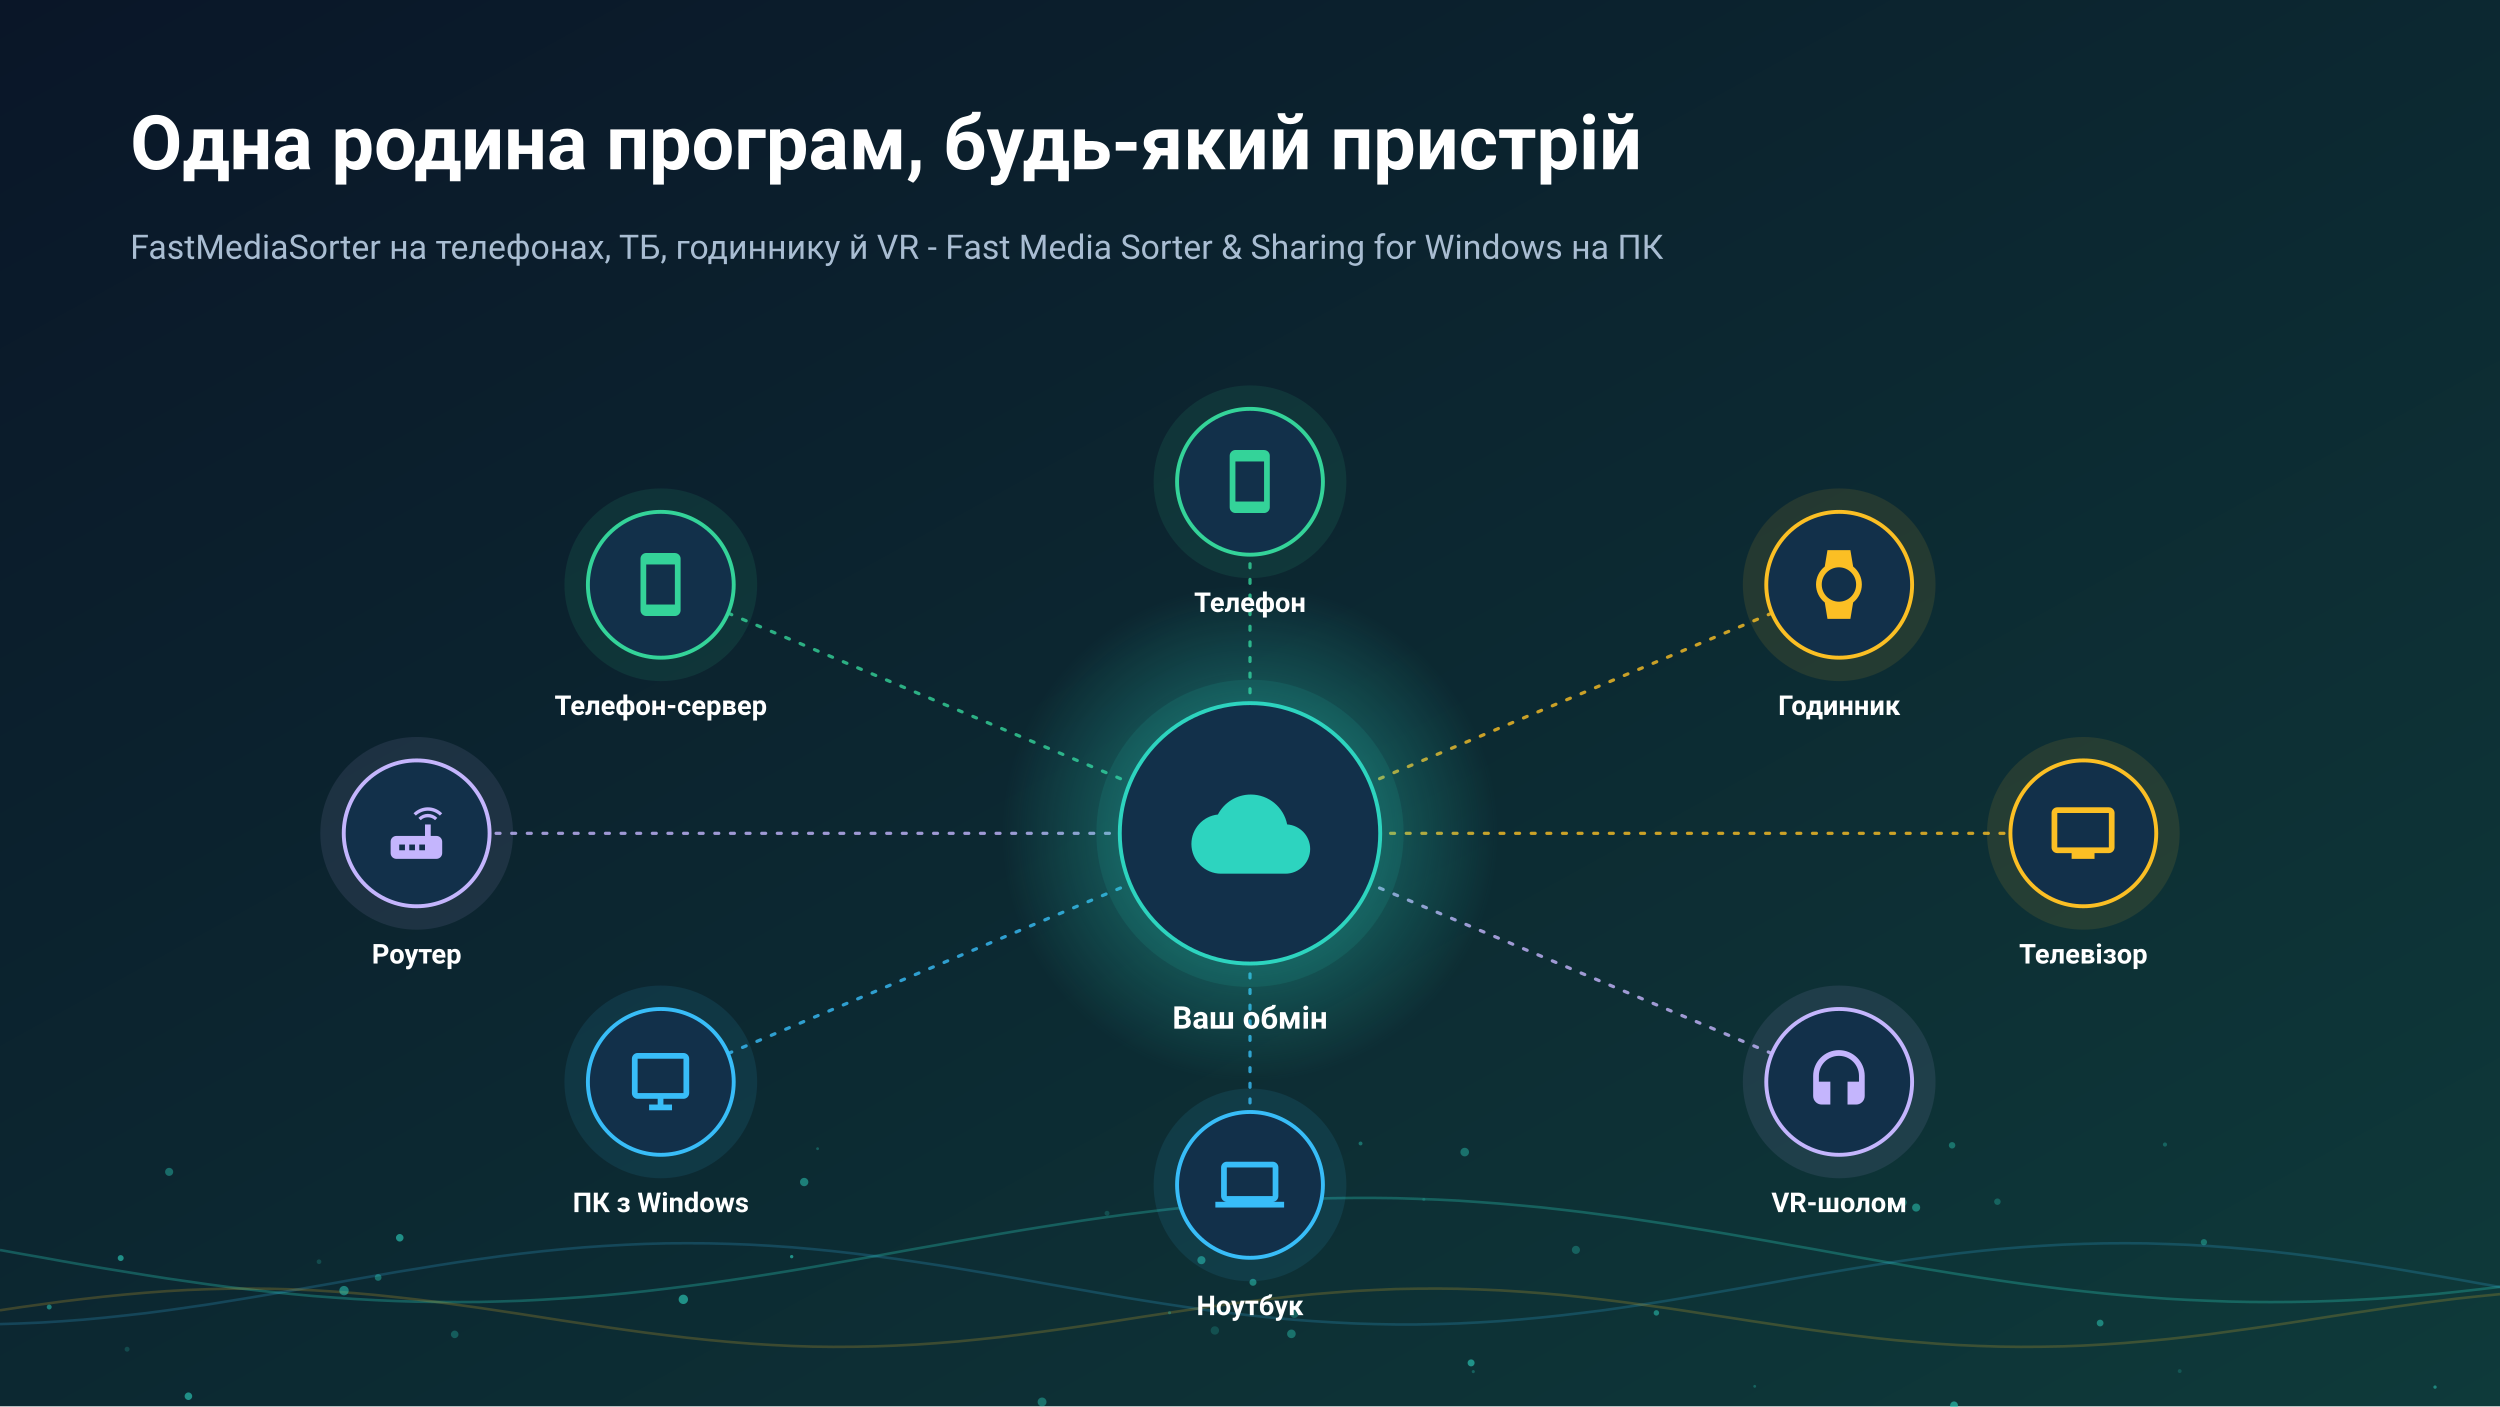
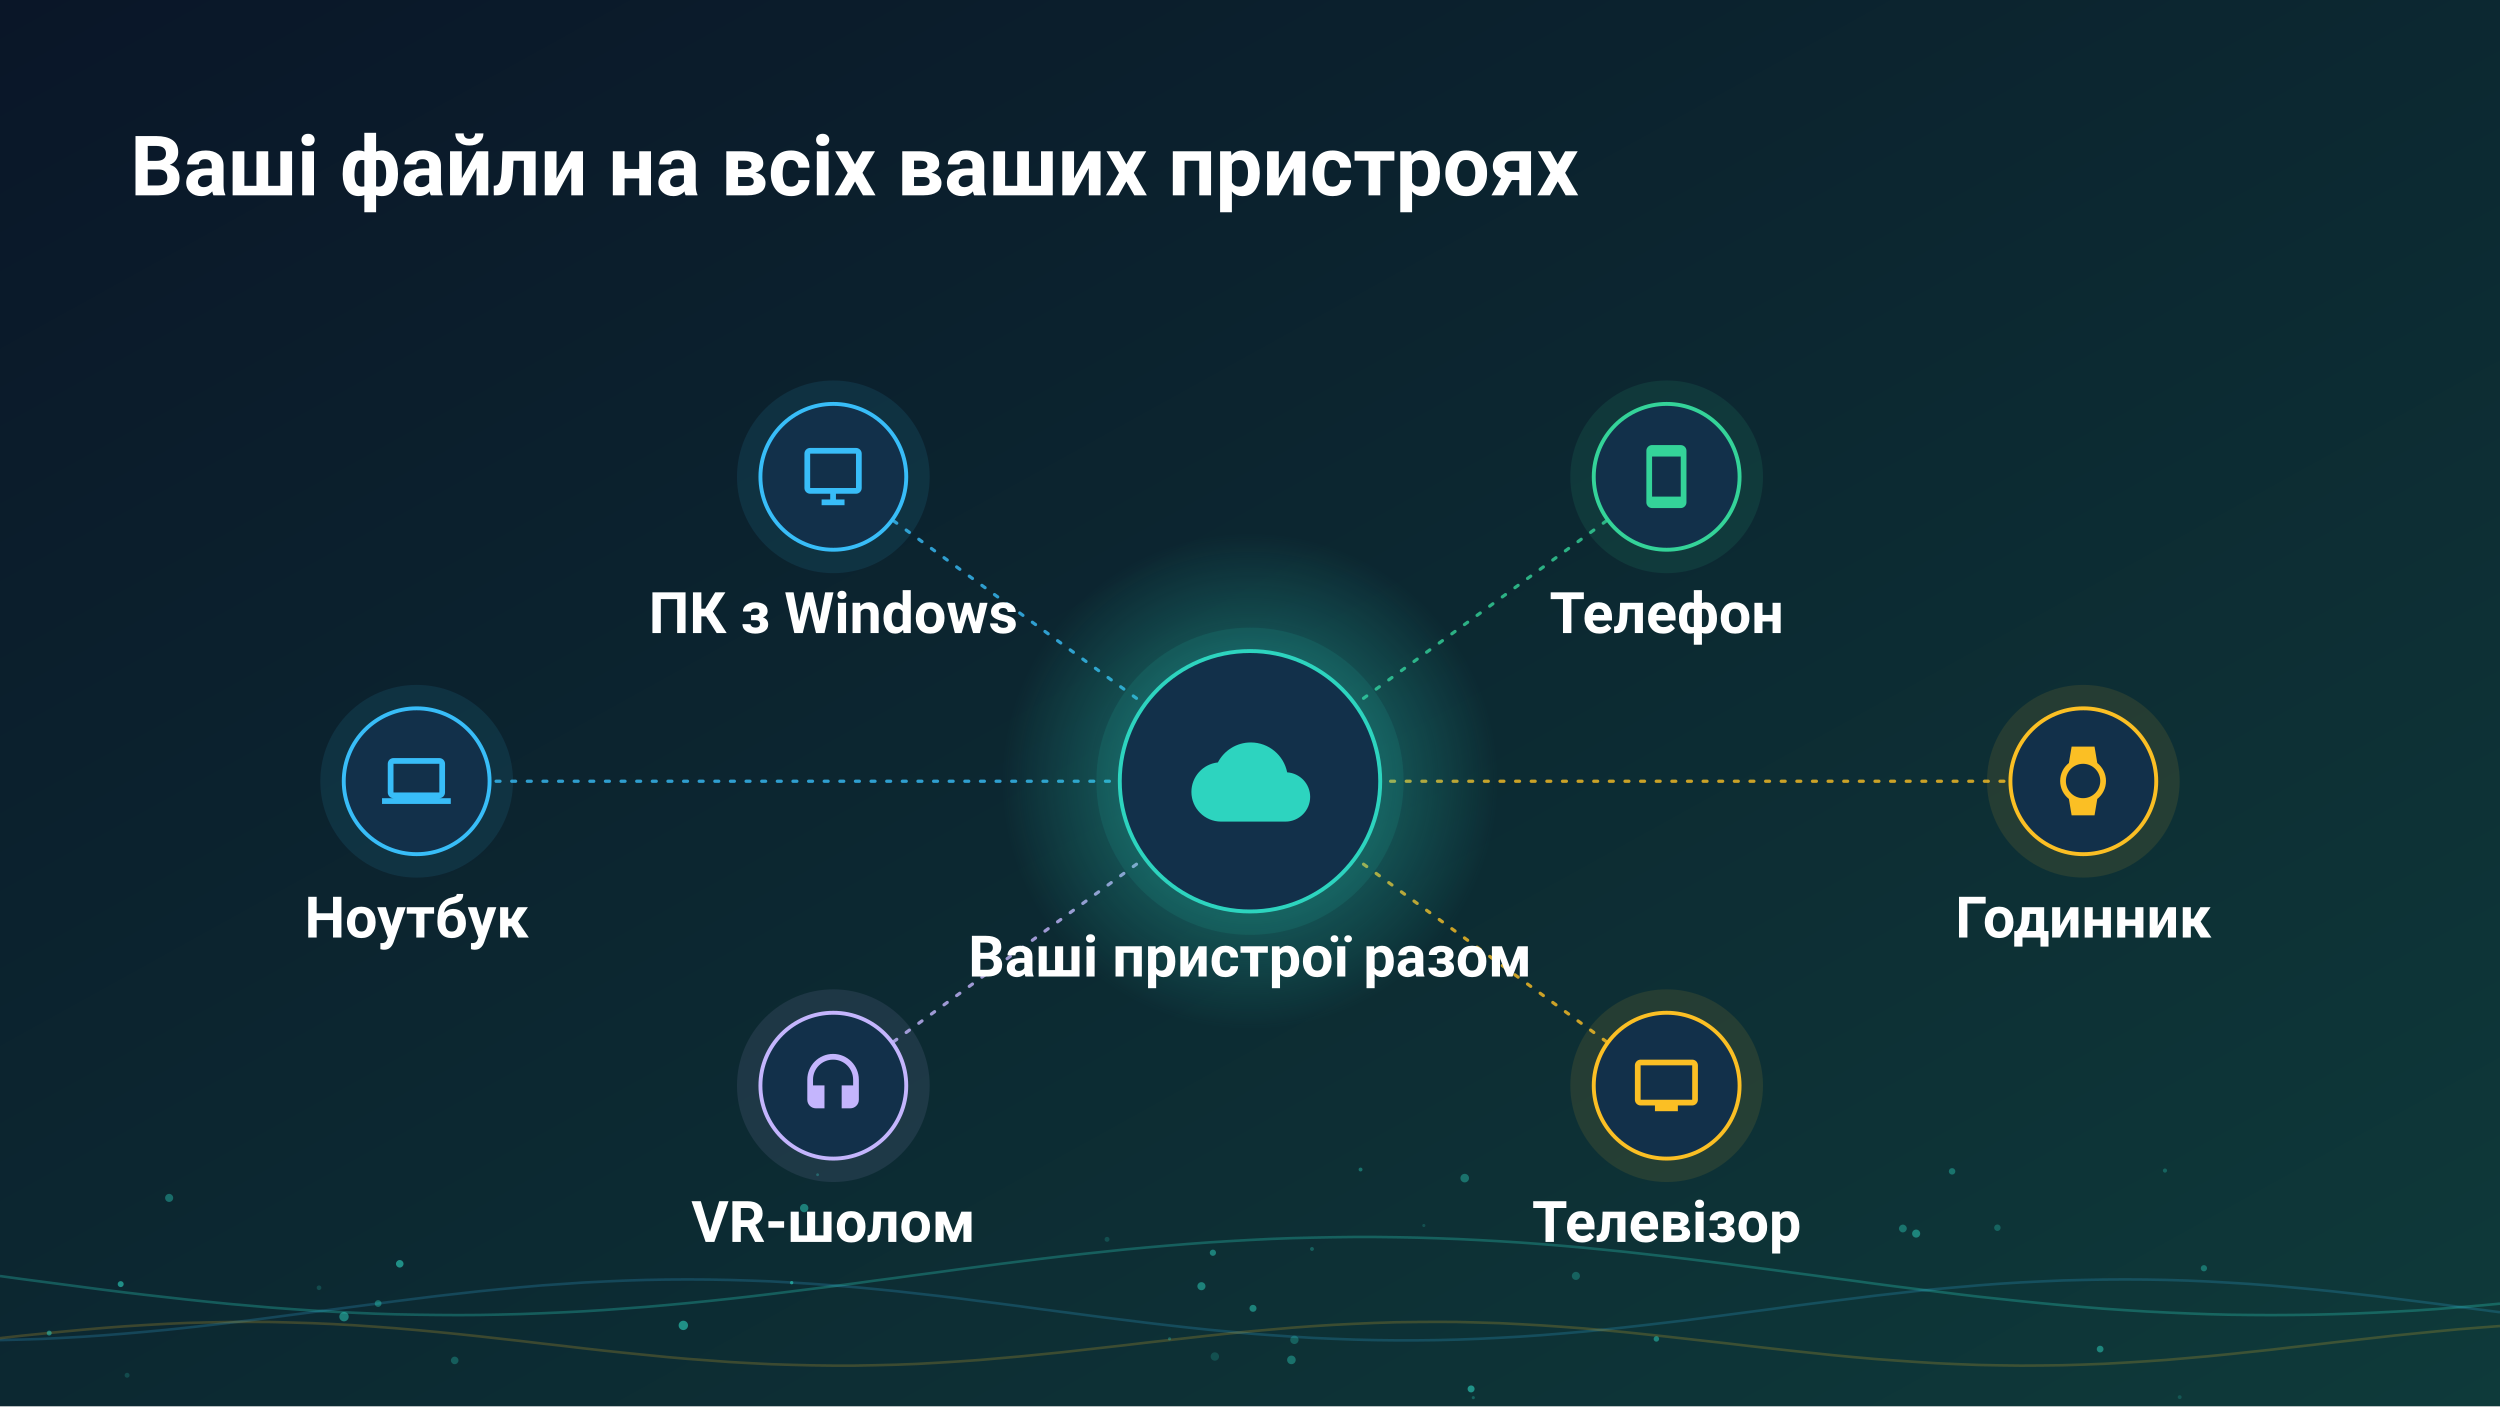
<svg xmlns="http://www.w3.org/2000/svg" viewBox="0 0 1920 1080" width="1920" height="1080" role="img" aria-labelledby="t d" lang="uk">
  <defs>
    <marker id="arr-control" viewBox="0 0 10 10" refX="8.5" refY="5" markerWidth="7" markerHeight="7" orient="auto">
      <path d="M0 0L10 5L0 10z" fill="#38bdf8" />
    </marker>
    <marker id="arr-control-s" viewBox="0 0 10 10" refX="1.5" refY="5" markerWidth="7" markerHeight="7" orient="auto">
      <path d="M10 0L0 5L10 10z" fill="#38bdf8" />
    </marker>
    <marker id="arr-tunnel" viewBox="0 0 10 10" refX="8.5" refY="5" markerWidth="7" markerHeight="7" orient="auto">
      <path d="M0 0L10 5L0 10z" fill="#34d399" />
    </marker>
    <marker id="arr-tunnel-s" viewBox="0 0 10 10" refX="1.5" refY="5" markerWidth="7" markerHeight="7" orient="auto">
      <path d="M10 0L0 5L10 10z" fill="#34d399" />
    </marker>
    <marker id="arr-media" viewBox="0 0 10 10" refX="8.5" refY="5" markerWidth="7" markerHeight="7" orient="auto">
      <path d="M0 0L10 5L0 10z" fill="#fbbf24" />
    </marker>
    <marker id="arr-media-s" viewBox="0 0 10 10" refX="1.5" refY="5" markerWidth="7" markerHeight="7" orient="auto">
      <path d="M10 0L0 5L10 10z" fill="#fbbf24" />
    </marker>
    <marker id="arr-lan" viewBox="0 0 10 10" refX="8.5" refY="5" markerWidth="7" markerHeight="7" orient="auto">
      <path d="M0 0L10 5L0 10z" fill="#c4b5fd" />
    </marker>
    <marker id="arr-lan-s" viewBox="0 0 10 10" refX="1.5" refY="5" markerWidth="7" markerHeight="7" orient="auto">
      <path d="M10 0L0 5L10 10z" fill="#c4b5fd" />
    </marker>
    <marker id="arr-danger" viewBox="0 0 10 10" refX="8.5" refY="5" markerWidth="7" markerHeight="7" orient="auto">
      <path d="M0 0L10 5L0 10z" fill="#fca5a5" />
    </marker>
    <marker id="arr-danger-s" viewBox="0 0 10 10" refX="1.5" refY="5" markerWidth="7" markerHeight="7" orient="auto">
      <path d="M10 0L0 5L10 10z" fill="#fca5a5" />
    </marker>
    <marker id="arr-server" viewBox="0 0 10 10" refX="8.5" refY="5" markerWidth="7" markerHeight="7" orient="auto">
      <path d="M0 0L10 5L0 10z" fill="#2dd4bf" />
    </marker>
    <marker id="arr-server-s" viewBox="0 0 10 10" refX="1.5" refY="5" markerWidth="7" markerHeight="7" orient="auto">
      <path d="M10 0L0 5L10 10z" fill="#2dd4bf" />
    </marker>
    <marker id="arr-muted" viewBox="0 0 10 10" refX="8.5" refY="5" markerWidth="7" markerHeight="7" orient="auto">
      <path d="M0 0L10 5L0 10z" fill="#a9bdd2" />
    </marker>
    <marker id="arr-muted-s" viewBox="0 0 10 10" refX="1.5" refY="5" markerWidth="7" markerHeight="7" orient="auto">
      <path d="M10 0L0 5L10 10z" fill="#a9bdd2" />
    </marker>
    <marker id="arr-text" viewBox="0 0 10 10" refX="8.5" refY="5" markerWidth="7" markerHeight="7" orient="auto">
      <path d="M0 0L10 5L0 10z" fill="#ffffff" />
    </marker>
    <marker id="arr-text-s" viewBox="0 0 10 10" refX="1.5" refY="5" markerWidth="7" markerHeight="7" orient="auto">
      <path d="M10 0L0 5L10 10z" fill="#ffffff" />
    </marker>
    <filter id="soft" x="-20%" y="-20%" width="140%" height="140%">
      <feDropShadow dx="0" dy="4" stdDeviation="8" flood-color="#000" flood-opacity="0.18" />
    </filter>
    <filter id="glow" x="-50%" y="-50%" width="200%" height="200%">
      <feGaussianBlur stdDeviation="14" />
    </filter>
    <linearGradient id="bgGrad" x1="0" y1="0" x2="1" y2="1">
      <stop offset="0" stop-color="#0a1628" />
      <stop offset="1" stop-color="#0e3a3a" />
    </linearGradient>
    <radialGradient id="hub" cx="0.5" cy="0.5" r="0.5">
      <stop offset="0" stop-color="#2dd4bf" stop-opacity="0.55" />
      <stop offset="1" stop-color="#2dd4bf" stop-opacity="0" />
    </radialGradient>
  </defs>
  <rect width="1920" height="1080" fill="url(#bgGrad)" />
  <g aria-hidden="true">
-     <polyline points="0 960 16 962.9 32 965.7 48 968.6 64 971.4 80 974.1 96 976.7 112 979.3 128 981.8 144 984.1 160 986.4 176 988.5 192 990.4 208 992.2 224 993.8 240 995.3 256 996.5 272 997.6 288 998.5 304 999.2 320 999.7 336 999.9 352 1000 368 999.9 384 999.5 400 999 416 998.2 432 997.2 448 996.1 464 994.8 480 993.3 496 991.6 512 989.7 528 987.7 544 985.6 560 983.3 576 980.9 592 978.4 608 975.8 624 973.1 640 970.3 656 967.5 672 964.7 688 961.8 704 958.9 720 956.1 736 953.2 752 950.4 768 947.6 784 944.9 800 942.3 816 939.8 832 937.3 848 935 864 932.8 880 930.8 896 928.9 912 927.2 928 925.6 944 924.2 960 923 976 922 992 921.2 1008 920.6 1024 920.2 1040 920 1056 920 1072 920.2 1088 920.7 1104 921.3 1120 922.1 1136 923.2 1152 924.4 1168 925.8 1184 927.3 1200 929.1 1216 931 1232 933.1 1248 935.2 1264 937.6 1280 940 1296 942.6 1312 945.2 1328 947.9 1344 950.7 1360 953.5 1376 956.4 1392 959.2 1408 962.1 1424 965 1440 967.8 1456 970.6 1472 973.4 1488 976 1504 978.6 1520 981.1 1536 983.5 1552 985.8 1568 987.9 1584 989.9 1600 991.7 1616 993.4 1632 994.9 1648 996.2 1664 997.4 1680 998.3 1696 999 1712 999.6 1728 999.9 1744 1000 1760 999.9 1776 999.6 1792 999.1 1808 998.4 1824 997.5 1840 996.4 1856 995.1 1872 993.7 1888 992 1904 990.2 1920 988.3" fill="none" stroke="#2dd4bf" stroke-width="2" opacity="0.3" />
-     <polyline points="0 1016.9 16 1016.4 32 1015.7 48 1014.7 64 1013.5 80 1012 96 1010.3 112 1008.5 128 1006.4 144 1004.1 160 1001.8 176 999.2 192 996.6 208 993.9 224 991.1 240 988.3 256 985.5 272 982.6 288 979.8 304 977 320 974.4 336 971.8 352 969.3 368 967 384 964.8 400 962.8 416 961 432 959.4 448 958 464 956.9 480 956 496 955.3 512 954.9 528 954.8 544 954.9 560 955.3 576 955.9 592 956.8 608 957.9 624 959.3 640 960.9 656 962.7 672 964.7 688 966.8 704 969.2 720 971.6 736 974.2 752 976.9 768 979.6 784 982.4 800 985.3 816 988.1 832 990.9 848 993.7 864 996.5 880 999.1 896 1001.6 912 1004 928 1006.3 944 1008.3 960 1010.2 976 1011.9 992 1013.4 1008 1014.6 1024 1015.6 1040 1016.4 1056 1016.9 1072 1017.2 1088 1017.2 1104 1016.9 1120 1016.4 1136 1015.6 1152 1014.6 1168 1013.3 1184 1011.8 1200 1010.1 1216 1008.2 1232 1006.2 1248 1003.9 1264 1001.5 1280 999 1296 996.3 1312 993.6 1328 990.8 1344 988 1360 985.2 1376 982.3 1392 979.5 1408 976.8 1424 974.1 1440 971.5 1456 969 1472 966.7 1488 964.6 1504 962.6 1520 960.8 1536 959.2 1552 957.9 1568 956.8 1584 955.9 1600 955.3 1616 954.9 1632 954.8 1648 954.9 1664 955.4 1680 956 1696 956.9 1712 958.1 1728 959.5 1744 961.1 1760 962.9 1776 964.9 1792 967.1 1808 969.4 1824 971.9 1840 974.5 1856 977.2 1872 979.9 1888 982.7 1904 985.6 1920 988.4" fill="none" stroke="#38bdf8" stroke-width="2" opacity="0.2" />
-     <polyline points="0 1006.3 16 1003.9 32 1001.7 48 999.5 64 997.6 80 995.8 96 994.2 112 992.8 128 991.6 144 990.7 160 990.1 176 989.7 192 989.6 208 989.8 224 990.2 240 990.9 256 991.9 272 993.1 288 994.5 304 996.2 320 998 336 1000 352 1002.2 368 1004.4 384 1006.8 400 1009.2 416 1011.7 432 1014.2 448 1016.6 464 1019 480 1021.3 496 1023.5 512 1025.5 528 1027.4 544 1029.1 560 1030.6 576 1031.9 592 1032.9 608 1033.7 624 1034.2 640 1034.4 656 1034.3 672 1034 688 1033.4 704 1032.6 720 1031.5 736 1030.2 752 1028.6 768 1026.9 784 1024.9 800 1022.8 816 1020.6 832 1018.3 848 1015.9 864 1013.4 880 1010.9 896 1008.5 912 1006.1 928 1003.7 944 1001.5 960 999.4 976 997.4 992 995.6 1008 994 1024 992.7 1040 991.5 1056 990.7 1072 990 1088 989.7 1104 989.6 1120 989.8 1136 990.3 1152 991 1168 992 1184 993.2 1200 994.6 1216 996.3 1232 998.2 1248 1000.2 1264 1002.4 1280 1004.6 1296 1007 1312 1009.5 1328 1011.9 1344 1014.4 1360 1016.8 1376 1019.2 1392 1021.5 1408 1023.7 1424 1025.7 1440 1027.6 1456 1029.3 1472 1030.7 1488 1032 1504 1033 1520 1033.7 1536 1034.2 1552 1034.4 1568 1034.3 1584 1034 1600 1033.4 1616 1032.5 1632 1031.4 1648 1030 1664 1028.5 1680 1026.7 1696 1024.8 1712 1022.6 1728 1020.4 1744 1018.1 1760 1015.7 1776 1013.2 1792 1010.7 1808 1008.3 1824 1005.9 1840 1003.5 1856 1001.3 1872 999.2 1888 997.2 1904 995.5 1920 993.9" fill="none" stroke="#fbbf24" stroke-width="2" opacity="0.2" />
-     <circle cx="994.1" cy="1009" r="3.2" fill="#2dd4bf" stroke="none" stroke-width="2" opacity="0.3" />
-     <circle cx="144.7" cy="1072.3" r="2.9" fill="#2dd4bf" stroke="none" stroke-width="2" opacity="0.6" />
-     <circle cx="1124.9" cy="884.8" r="3.3" fill="#2dd4bf" stroke="none" stroke-width="2" opacity="0.4" />
-     <circle cx="1093.5" cy="921.2" r="1.2" fill="#2dd4bf" stroke="none" stroke-width="2" opacity="0.2" />
-     <circle cx="627.9" cy="882.2" r="1.1" fill="#2dd4bf" stroke="none" stroke-width="2" opacity="0.3" />
-     <circle cx="1044.9" cy="878.2" r="1.5" fill="#2dd4bf" stroke="none" stroke-width="2" opacity="0.4" />
-     <circle cx="1870.1" cy="1065.3" r="1.3" fill="#2dd4bf" stroke="none" stroke-width="2" opacity="0.5" />
-     <circle cx="264.2" cy="991.2" r="3.6" fill="#2dd4bf" stroke="none" stroke-width="2" opacity="0.5" />
-     <circle cx="1007.6" cy="939.2" r="1.5" fill="#2dd4bf" stroke="none" stroke-width="2" opacity="0.3" />
-     <circle cx="1534" cy="922.9" r="2.5" fill="#2dd4bf" stroke="none" stroke-width="2" opacity="0.3" />
-     <circle cx="931.5" cy="942.1" r="2.4" fill="#2dd4bf" stroke="none" stroke-width="2" opacity="0.5" />
-     <circle cx="1461.4" cy="923.5" r="3" fill="#2dd4bf" stroke="none" stroke-width="2" opacity="0.4" />
-     <circle cx="800.3" cy="1076.7" r="3.4" fill="#2dd4bf" stroke="none" stroke-width="2" opacity="0.4" />
-     <circle cx="129.9" cy="900" r="3.1" fill="#2dd4bf" stroke="none" stroke-width="2" opacity="0.4" />
-     <circle cx="850.2" cy="931.8" r="1.9" fill="#2dd4bf" stroke="none" stroke-width="2" opacity="0.2" />
-     <circle cx="1552.5" cy="1087.4" r="3.1" fill="#2dd4bf" stroke="none" stroke-width="2" opacity="0.2" />
-     <circle cx="155.6" cy="1088.2" r="1.2" fill="#2dd4bf" stroke="none" stroke-width="2" opacity="0.3" />
-     <circle cx="97.6" cy="1036.2" r="1.9" fill="#2dd4bf" stroke="none" stroke-width="2" opacity="0.2" />
-     <circle cx="933" cy="1021.8" r="3.2" fill="#2dd4bf" stroke="none" stroke-width="2" opacity="0.2" />
-     <circle cx="922.7" cy="967.8" r="3.1" fill="#2dd4bf" stroke="none" stroke-width="2" opacity="0.5" />
-     <circle cx="245" cy="969" r="1.8" fill="#2dd4bf" stroke="none" stroke-width="2" opacity="0.2" />
-     <circle cx="1210.3" cy="959.9" r="3.1" fill="#2dd4bf" stroke="none" stroke-width="2" opacity="0.3" />
-     <circle cx="991.8" cy="1024.4" r="3.3" fill="#2dd4bf" stroke="none" stroke-width="2" opacity="0.4" />
-     <circle cx="1692.6" cy="954" r="2.4" fill="#2dd4bf" stroke="none" stroke-width="2" opacity="0.4" />
-     <circle cx="962.3" cy="984.8" r="2.7" fill="#2dd4bf" stroke="none" stroke-width="2" opacity="0.5" />
-     <circle cx="290.4" cy="981.1" r="2.6" fill="#2dd4bf" stroke="none" stroke-width="2" opacity="0.4" />
-     <circle cx="1131.5" cy="1053.4" r="1.2" fill="#2dd4bf" stroke="none" stroke-width="2" opacity="0.3" />
-     <circle cx="524.8" cy="997.9" r="3.6" fill="#2dd4bf" stroke="none" stroke-width="2" opacity="0.6" />
-     <circle cx="898.2" cy="1008.2" r="1.2" fill="#2dd4bf" stroke="none" stroke-width="2" opacity="0.3" />
-     <circle cx="1272.1" cy="1008.3" r="2.1" fill="#2dd4bf" stroke="none" stroke-width="2" opacity="0.5" />
-     <circle cx="349.2" cy="1024.8" r="2.9" fill="#2dd4bf" stroke="none" stroke-width="2" opacity="0.3" />
-     <circle cx="1674" cy="1053" r="1.5" fill="#2dd4bf" stroke="none" stroke-width="2" opacity="0.2" />
-     <circle cx="307" cy="950.6" r="2.9" fill="#2dd4bf" stroke="none" stroke-width="2" opacity="0.6" />
-     <circle cx="1499.2" cy="879.6" r="2.5" fill="#2dd4bf" stroke="none" stroke-width="2" opacity="0.4" />
-     <circle cx="1612.9" cy="1016.1" r="2.6" fill="#2dd4bf" stroke="none" stroke-width="2" opacity="0.5" />
-     <circle cx="608" cy="965.1" r="1.3" fill="#2dd4bf" stroke="none" stroke-width="2" opacity="0.6" />
-     <circle cx="1347.6" cy="1064.7" r="1.1" fill="#2dd4bf" stroke="none" stroke-width="2" opacity="0.3" />
-     <circle cx="617.6" cy="907.8" r="3.2" fill="#2dd4bf" stroke="none" stroke-width="2" opacity="0.5" />
-     <circle cx="224.8" cy="1088" r="2.5" fill="#2dd4bf" stroke="none" stroke-width="2" opacity="0.4" />
-     <circle cx="1471.6" cy="927.4" r="3.1" fill="#2dd4bf" stroke="none" stroke-width="2" opacity="0.5" />
-     <circle cx="1207.5" cy="1087.3" r="1.6" fill="#2dd4bf" stroke="none" stroke-width="2" opacity="0.6" />
-     <circle cx="1662.7" cy="879" r="1.6" fill="#2dd4bf" stroke="none" stroke-width="2" opacity="0.3" />
-     <circle cx="92.7" cy="966.2" r="2.3" fill="#2dd4bf" stroke="none" stroke-width="2" opacity="0.6" />
-     <circle cx="37.8" cy="1003.8" r="1.9" fill="#2dd4bf" stroke="none" stroke-width="2" opacity="0.5" />
-     <circle cx="1129.8" cy="1046.7" r="2.7" fill="#2dd4bf" stroke="none" stroke-width="2" opacity="0.6" />
-     <circle cx="1500.7" cy="1079.3" r="3" fill="#2dd4bf" stroke="none" stroke-width="2" opacity="0.6" />
+     <polyline points="0 980 16 982.2 32 984.3 48 986.4 64 988.5 80 990.6 96 992.6 112 994.5 128 996.3 144 998.1 160 999.8 176 1001.4 192 1002.8 208 1004.2 224 1005.4 240 1006.5 256 1007.4 272 1008.2 288 1008.9 304 1009.4 320 1009.7 336 1009.9 352 1010 368 1009.9 384 1009.6 400 1009.2 416 1008.6 432 1007.9 448 1007.1 464 1006.1 480 1004.9 496 1003.7 512 1002.3 528 1000.8 544 999.2 560 997.5 576 995.7 592 993.8 608 991.8 624 989.8 640 987.8 656 985.7 672 983.5 688 981.4 704 979.2 720 977.1 736 974.9 752 972.8 768 970.7 784 968.7 800 966.7 816 964.8 832 963 848 961.3 864 959.6 880 958.1 896 956.7 912 955.4 928 954.2 944 953.2 960 952.3 976 951.5 992 950.9 1008 950.5 1024 950.2 1040 950 1056 950 1072 950.2 1088 950.5 1104 951 1120 951.6 1136 952.4 1152 953.3 1168 954.3 1184 955.5 1200 956.8 1216 958.2 1232 959.8 1248 961.4 1264 963.2 1280 965 1296 966.9 1312 968.9 1328 970.9 1344 973 1360 975.1 1376 977.3 1392 979.4 1408 981.6 1424 983.7 1440 985.9 1456 988 1472 990 1488 992 1504 994 1520 995.9 1536 997.6 1552 999.3 1568 1000.9 1584 1002.4 1600 1003.8 1616 1005.1 1632 1006.2 1648 1007.2 1664 1008 1680 1008.7 1696 1009.3 1712 1009.7 1728 1009.9 1744 1010 1760 1009.9 1776 1009.7 1792 1009.3 1808 1008.8 1824 1008.1 1840 1007.3 1856 1006.4 1872 1005.3 1888 1004 1904 1002.7 1920 1001.2" fill="none" stroke="#2dd4bf" stroke-width="2" opacity="0.3" />
+     <polyline points="0 1029.2 16 1028.8 32 1028.3 48 1027.5 64 1026.6 80 1025.5 96 1024.2 112 1022.8 128 1021.3 144 1019.6 160 1017.8 176 1015.9 192 1014 208 1011.9 224 1009.8 240 1007.7 256 1005.6 272 1003.5 288 1001.4 304 999.3 320 997.3 336 995.3 352 993.5 368 991.7 384 990.1 400 988.6 416 987.2 432 986.1 448 985 464 984.2 480 983.5 496 983 512 982.7 528 982.6 544 982.7 560 983 576 983.5 592 984.1 608 985 624 986 640 987.2 656 988.5 672 990 688 991.6 704 993.4 720 995.2 736 997.1 752 999.2 768 1001.2 784 1003.3 800 1005.5 816 1007.6 832 1009.7 848 1011.8 864 1013.8 880 1015.8 896 1017.7 912 1019.5 928 1021.2 944 1022.7 960 1024.2 976 1025.4 992 1026.5 1008 1027.5 1024 1028.2 1040 1028.8 1056 1029.2 1072 1029.4 1088 1029.4 1104 1029.2 1120 1028.8 1136 1028.2 1152 1027.4 1168 1026.5 1184 1025.4 1200 1024.1 1216 1022.7 1232 1021.1 1248 1019.4 1264 1017.6 1280 1015.7 1296 1013.8 1312 1011.7 1328 1009.6 1344 1007.5 1360 1005.4 1376 1003.2 1392 1001.1 1408 999.1 1424 997.1 1440 995.1 1456 993.3 1472 991.5 1488 989.9 1504 988.5 1520 987.1 1536 985.9 1552 984.9 1568 984.1 1584 983.4 1600 983 1616 982.7 1632 982.6 1648 982.7 1664 983 1680 983.5 1696 984.2 1712 985.1 1728 986.1 1744 987.3 1760 988.7 1776 990.2 1792 991.8 1808 993.6 1824 995.4 1840 997.4 1856 999.4 1872 1001.4 1888 1003.6 1904 1005.7 1920 1007.8" fill="none" stroke="#38bdf8" stroke-width="2" opacity="0.2" />
+     <polyline points="0 1027.7 16 1025.9 32 1024.3 48 1022.7 64 1021.2 80 1019.8 96 1018.6 112 1017.6 128 1016.7 144 1016 160 1015.6 176 1015.3 192 1015.2 208 1015.3 224 1015.7 240 1016.2 256 1016.9 272 1017.8 288 1018.9 304 1020.1 320 1021.5 336 1023 352 1024.6 368 1026.3 384 1028.1 400 1029.9 416 1031.8 432 1033.6 448 1035.5 464 1037.3 480 1039 496 1040.6 512 1042.2 528 1043.6 544 1044.8 560 1046 576 1046.9 592 1047.7 608 1048.2 624 1048.6 640 1048.8 656 1048.8 672 1048.5 688 1048.1 704 1047.5 720 1046.6 736 1045.6 752 1044.5 768 1043.1 784 1041.7 800 1040.1 816 1038.5 832 1036.7 848 1034.9 864 1033.1 880 1031.2 896 1029.4 912 1027.6 928 1025.8 944 1024.1 960 1022.5 976 1021.1 992 1019.7 1008 1018.5 1024 1017.5 1040 1016.7 1056 1016 1072 1015.5 1088 1015.3 1104 1015.2 1120 1015.3 1136 1015.7 1152 1016.2 1168 1017 1184 1017.9 1200 1019 1216 1020.2 1232 1021.6 1248 1023.1 1264 1024.8 1280 1026.5 1296 1028.3 1312 1030.1 1328 1031.9 1344 1033.8 1360 1035.6 1376 1037.4 1392 1039.1 1408 1040.8 1424 1042.3 1440 1043.7 1456 1044.9 1472 1046 1488 1047 1504 1047.7 1520 1048.3 1536 1048.6 1552 1048.8 1568 1048.7 1584 1048.5 1600 1048 1616 1047.4 1632 1046.5 1648 1045.5 1664 1044.4 1680 1043 1696 1041.6 1712 1040 1728 1038.3 1744 1036.6 1760 1034.7 1776 1032.9 1792 1031 1808 1029.2 1824 1027.4 1840 1025.6 1856 1024 1872 1022.4 1888 1020.9 1904 1019.6 1920 1018.4" fill="none" stroke="#fbbf24" stroke-width="2" opacity="0.2" />
+     <circle cx="994.1" cy="1029" r="3.2" fill="#2dd4bf" stroke="none" stroke-width="2" opacity="0.3" />
+     <circle cx="144.7" cy="1092.3" r="2.9" fill="#2dd4bf" stroke="none" stroke-width="2" opacity="0.6" />
+     <circle cx="1124.9" cy="904.8" r="3.3" fill="#2dd4bf" stroke="none" stroke-width="2" opacity="0.4" />
+     <circle cx="1093.5" cy="941.2" r="1.2" fill="#2dd4bf" stroke="none" stroke-width="2" opacity="0.2" />
+     <circle cx="627.9" cy="902.2" r="1.1" fill="#2dd4bf" stroke="none" stroke-width="2" opacity="0.3" />
+     <circle cx="1044.9" cy="898.2" r="1.5" fill="#2dd4bf" stroke="none" stroke-width="2" opacity="0.4" />
+     <circle cx="1870.1" cy="1085.3" r="1.3" fill="#2dd4bf" stroke="none" stroke-width="2" opacity="0.5" />
+     <circle cx="264.2" cy="1011.2" r="3.6" fill="#2dd4bf" stroke="none" stroke-width="2" opacity="0.5" />
+     <circle cx="1007.6" cy="959.2" r="1.5" fill="#2dd4bf" stroke="none" stroke-width="2" opacity="0.3" />
+     <circle cx="1534" cy="942.9" r="2.5" fill="#2dd4bf" stroke="none" stroke-width="2" opacity="0.3" />
+     <circle cx="931.5" cy="962.1" r="2.4" fill="#2dd4bf" stroke="none" stroke-width="2" opacity="0.5" />
+     <circle cx="1461.4" cy="943.5" r="3" fill="#2dd4bf" stroke="none" stroke-width="2" opacity="0.4" />
+     <circle cx="800.3" cy="1096.7" r="3.4" fill="#2dd4bf" stroke="none" stroke-width="2" opacity="0.4" />
+     <circle cx="129.9" cy="920" r="3.1" fill="#2dd4bf" stroke="none" stroke-width="2" opacity="0.4" />
+     <circle cx="850.2" cy="951.8" r="1.9" fill="#2dd4bf" stroke="none" stroke-width="2" opacity="0.2" />
+     <circle cx="1552.5" cy="1107.4" r="3.1" fill="#2dd4bf" stroke="none" stroke-width="2" opacity="0.2" />
+     <circle cx="155.6" cy="1108.2" r="1.2" fill="#2dd4bf" stroke="none" stroke-width="2" opacity="0.3" />
+     <circle cx="97.6" cy="1056.2" r="1.9" fill="#2dd4bf" stroke="none" stroke-width="2" opacity="0.2" />
+     <circle cx="933" cy="1041.8" r="3.2" fill="#2dd4bf" stroke="none" stroke-width="2" opacity="0.2" />
+     <circle cx="922.7" cy="987.8" r="3.1" fill="#2dd4bf" stroke="none" stroke-width="2" opacity="0.5" />
+     <circle cx="245" cy="989" r="1.8" fill="#2dd4bf" stroke="none" stroke-width="2" opacity="0.2" />
+     <circle cx="1210.3" cy="979.9" r="3.1" fill="#2dd4bf" stroke="none" stroke-width="2" opacity="0.3" />
+     <circle cx="991.8" cy="1044.4" r="3.3" fill="#2dd4bf" stroke="none" stroke-width="2" opacity="0.4" />
+     <circle cx="1692.6" cy="974" r="2.4" fill="#2dd4bf" stroke="none" stroke-width="2" opacity="0.4" />
+     <circle cx="962.3" cy="1004.8" r="2.7" fill="#2dd4bf" stroke="none" stroke-width="2" opacity="0.5" />
+     <circle cx="290.4" cy="1001.1" r="2.6" fill="#2dd4bf" stroke="none" stroke-width="2" opacity="0.4" />
+     <circle cx="1131.5" cy="1073.4" r="1.2" fill="#2dd4bf" stroke="none" stroke-width="2" opacity="0.3" />
+     <circle cx="524.8" cy="1017.9" r="3.6" fill="#2dd4bf" stroke="none" stroke-width="2" opacity="0.6" />
+     <circle cx="898.2" cy="1028.2" r="1.2" fill="#2dd4bf" stroke="none" stroke-width="2" opacity="0.3" />
+     <circle cx="1272.1" cy="1028.3" r="2.1" fill="#2dd4bf" stroke="none" stroke-width="2" opacity="0.5" />
+     <circle cx="349.2" cy="1044.8" r="2.9" fill="#2dd4bf" stroke="none" stroke-width="2" opacity="0.3" />
+     <circle cx="1674" cy="1073" r="1.5" fill="#2dd4bf" stroke="none" stroke-width="2" opacity="0.2" />
+     <circle cx="307" cy="970.6" r="2.9" fill="#2dd4bf" stroke="none" stroke-width="2" opacity="0.6" />
+     <circle cx="1499.2" cy="899.6" r="2.5" fill="#2dd4bf" stroke="none" stroke-width="2" opacity="0.4" />
+     <circle cx="1612.9" cy="1036.1" r="2.6" fill="#2dd4bf" stroke="none" stroke-width="2" opacity="0.5" />
+     <circle cx="608" cy="985.1" r="1.3" fill="#2dd4bf" stroke="none" stroke-width="2" opacity="0.6" />
+     <circle cx="1347.6" cy="1084.7" r="1.1" fill="#2dd4bf" stroke="none" stroke-width="2" opacity="0.3" />
+     <circle cx="617.6" cy="927.8" r="3.2" fill="#2dd4bf" stroke="none" stroke-width="2" opacity="0.5" />
+     <circle cx="224.8" cy="1108" r="2.5" fill="#2dd4bf" stroke="none" stroke-width="2" opacity="0.4" />
+     <circle cx="1471.6" cy="947.4" r="3.1" fill="#2dd4bf" stroke="none" stroke-width="2" opacity="0.5" />
+     <circle cx="1207.5" cy="1107.3" r="1.6" fill="#2dd4bf" stroke="none" stroke-width="2" opacity="0.6" />
+     <circle cx="1662.7" cy="899" r="1.6" fill="#2dd4bf" stroke="none" stroke-width="2" opacity="0.3" />
+     <circle cx="92.7" cy="986.2" r="2.3" fill="#2dd4bf" stroke="none" stroke-width="2" opacity="0.6" />
+     <circle cx="37.8" cy="1023.8" r="1.9" fill="#2dd4bf" stroke="none" stroke-width="2" opacity="0.5" />
+     <circle cx="1129.8" cy="1066.7" r="2.7" fill="#2dd4bf" stroke="none" stroke-width="2" opacity="0.6" />
+     <circle cx="1500.7" cy="1099.3" r="3" fill="#2dd4bf" stroke="none" stroke-width="2" opacity="0.6" />
  </g>
-   <text x="100" y="130" font-family="'Segoe UI', Roboto, 'Noto Sans', 'Helvetica Neue', Arial, sans-serif" font-size="58" font-weight="700" fill="#ffffff" text-anchor="start">
-     <tspan x="100" dy="0">Одна родина програм, будь-який пристрій</tspan>
+   <text x="100" y="150" font-family="'Segoe UI', Roboto, 'Noto Sans', 'Helvetica Neue', Arial, sans-serif" font-size="64" font-weight="700" fill="#ffffff" text-anchor="start">
+     <tspan x="100" dy="0">Ваші файли на всіх ваших пристроях</tspan>
  </text>
-   <text x="100" y="198.8" font-family="'Segoe UI', Roboto, 'Noto Sans', 'Helvetica Neue', Arial, sans-serif" font-size="26" font-weight="400" fill="#a9bdd2" text-anchor="start">
-     <tspan x="100" dy="0">FastMediaSorter на телефонах, ТБ, годиннику й VR - Fast Media Sorter &amp; Sharing for Windows на ПК</tspan>
-   </text>
-   <path d="M960 640 L960 370" fill="none" stroke="#34d399" stroke-width="2.5" stroke-linecap="round" stroke-linejoin="round" stroke-dasharray="3 9" opacity="0.8" />
-   <path d="M960 640 L1412.5 449.1" fill="none" stroke="#fbbf24" stroke-width="2.5" stroke-linecap="round" stroke-linejoin="round" stroke-dasharray="3 9" opacity="0.8" />
-   <path d="M960 640 L1600 640" fill="none" stroke="#fbbf24" stroke-width="2.5" stroke-linecap="round" stroke-linejoin="round" stroke-dasharray="3 9" opacity="0.8" />
-   <path d="M960 640 L1412.5 830.9" fill="none" stroke="#c4b5fd" stroke-width="2.5" stroke-linecap="round" stroke-linejoin="round" stroke-dasharray="3 9" opacity="0.8" />
-   <path d="M960 640 L960 910" fill="none" stroke="#38bdf8" stroke-width="2.5" stroke-linecap="round" stroke-linejoin="round" stroke-dasharray="3 9" opacity="0.8" />
-   <path d="M960 640 L507.5 830.9" fill="none" stroke="#38bdf8" stroke-width="2.5" stroke-linecap="round" stroke-linejoin="round" stroke-dasharray="3 9" opacity="0.8" />
-   <path d="M960 640 L320 640" fill="none" stroke="#c4b5fd" stroke-width="2.5" stroke-linecap="round" stroke-linejoin="round" stroke-dasharray="3 9" opacity="0.8" />
-   <path d="M960 640 L507.5 449.1" fill="none" stroke="#34d399" stroke-width="2.5" stroke-linecap="round" stroke-linejoin="round" stroke-dasharray="3 9" opacity="0.8" />
-   <circle cx="960" cy="640" r="190" fill="url(#hub)" stroke="none" stroke-width="2" />
+   <path d="M960 600 L1280 366.2" fill="none" stroke="#34d399" stroke-width="2.5" stroke-linecap="round" stroke-linejoin="round" stroke-dasharray="3 9" opacity="0.8" />
+   <path d="M960 600 L1600 600" fill="none" stroke="#fbbf24" stroke-width="2.5" stroke-linecap="round" stroke-linejoin="round" stroke-dasharray="3 9" opacity="0.8" />
+   <path d="M960 600 L1280 833.8" fill="none" stroke="#fbbf24" stroke-width="2.5" stroke-linecap="round" stroke-linejoin="round" stroke-dasharray="3 9" opacity="0.8" />
+   <path d="M960 600 L640 833.8" fill="none" stroke="#c4b5fd" stroke-width="2.5" stroke-linecap="round" stroke-linejoin="round" stroke-dasharray="3 9" opacity="0.8" />
+   <path d="M960 600 L320 600" fill="none" stroke="#38bdf8" stroke-width="2.5" stroke-linecap="round" stroke-linejoin="round" stroke-dasharray="3 9" opacity="0.8" />
+   <path d="M960 600 L640 366.2" fill="none" stroke="#38bdf8" stroke-width="2.5" stroke-linecap="round" stroke-linejoin="round" stroke-dasharray="3 9" opacity="0.8" />
+   <circle cx="960" cy="600" r="190" fill="url(#hub)" stroke="none" stroke-width="2" />
  <g>
-     <circle cx="960" cy="640" r="118" fill="#2dd4bf" stroke="none" stroke-width="2" opacity="0.1" />
-     <circle cx="960" cy="640" r="100" fill="#12304a" stroke="#2dd4bf" stroke-width="3" />
-     <g transform="translate(915 595) scale(3.8)">
+     <circle cx="960" cy="600" r="118" fill="#2dd4bf" stroke="none" stroke-width="2" opacity="0.1" />
+     <circle cx="960" cy="600" r="100" fill="#12304a" stroke="#2dd4bf" stroke-width="3" />
+     <g transform="translate(915 555) scale(3.8)">
      <path d="M19.35 10.04C18.67 6.59 15.64 4 12 4 9.11 4 6.6 5.64 5.35 8.04 2.34 8.36 0 10.91 0 14c0 3.31 2.69 6 6 6h13c2.76 0 5-2.24 5-5 0-2.64-2.05-4.78-4.65-4.96z" fill="#2dd4bf" />
    </g>
  </g>
-   <text x="960" y="790" font-family="'Segoe UI', Roboto, 'Noto Sans', 'Helvetica Neue', Arial, sans-serif" font-size="24" font-weight="700" fill="#ffffff" text-anchor="middle">
-     <tspan x="960" dy="0">Ваш обмін</tspan>
+   <text x="960" y="750" font-family="'Segoe UI', Roboto, 'Noto Sans', 'Helvetica Neue', Arial, sans-serif" font-size="44" font-weight="700" fill="#ffffff" text-anchor="middle">
+     <tspan x="960" dy="0">Ваші пристрої разом</tspan>
  </text>
  <g>
-     <circle cx="960" cy="370" r="74" fill="#34d399" stroke="none" stroke-width="2" opacity="0.1" />
-     <circle cx="960" cy="370" r="56" fill="#12304a" stroke="#34d399" stroke-width="3" />
-     <g transform="translate(933.4 343.4) scale(2.2)">
+     <circle cx="1280" cy="366.2" r="74" fill="#34d399" stroke="none" stroke-width="2" opacity="0.1" />
+     <circle cx="1280" cy="366.2" r="56" fill="#12304a" stroke="#34d399" stroke-width="3" />
+     <g transform="translate(1253.4 339.6) scale(2.2)">
      <path d="M17 1.01L7 1c-1.1 0-2 .9-2 2v18c0 1.1.9 2 2 2h10c1.1 0 2-.9 2-2V3c0-1.1-.9-1.99-2-1.99zM17 19H7V5h10v14z" fill="#34d399" />
    </g>
  </g>
-   <text x="960" y="470" font-family="'Segoe UI', Roboto, 'Noto Sans', 'Helvetica Neue', Arial, sans-serif" font-size="21" font-weight="600" fill="#ffffff" text-anchor="middle">
-     <tspan x="960" dy="0">Телефон</tspan>
+   <text x="1280" y="486.2" font-family="'Segoe UI', Roboto, 'Noto Sans', 'Helvetica Neue', Arial, sans-serif" font-size="44" font-weight="600" fill="#ffffff" text-anchor="middle">
+     <tspan x="1280" dy="0">Телефон</tspan>
  </text>
  <g>
-     <circle cx="1412.5" cy="449.1" r="74" fill="#fbbf24" stroke="none" stroke-width="2" opacity="0.1" />
-     <circle cx="1412.5" cy="449.1" r="56" fill="#12304a" stroke="#fbbf24" stroke-width="3" />
-     <g transform="translate(1385.9 422.5) scale(2.2)">
+     <circle cx="1600" cy="600" r="74" fill="#fbbf24" stroke="none" stroke-width="2" opacity="0.1" />
+     <circle cx="1600" cy="600" r="56" fill="#12304a" stroke="#fbbf24" stroke-width="3" />
+     <g transform="translate(1573.4 573.4) scale(2.2)">
      <path d="M20 12c0-2.54-1.19-4.81-3.04-6.27L16 0H8l-.95 5.73C5.19 7.19 4 9.45 4 12s1.19 4.81 3.05 6.27L8 24h8l.96-5.73C18.81 16.81 20 14.54 20 12zM6 12c0-3.31 2.69-6 6-6s6 2.69 6 6-2.69 6-6 6-6-2.69-6-6z" fill="#fbbf24" />
    </g>
  </g>
-   <text x="1412.5" y="549.1" font-family="'Segoe UI', Roboto, 'Noto Sans', 'Helvetica Neue', Arial, sans-serif" font-size="21" font-weight="600" fill="#ffffff" text-anchor="middle">
-     <tspan x="1412.5" dy="0">Годинник</tspan>
+   <text x="1600" y="720" font-family="'Segoe UI', Roboto, 'Noto Sans', 'Helvetica Neue', Arial, sans-serif" font-size="44" font-weight="600" fill="#ffffff" text-anchor="middle">
+     <tspan x="1600" dy="0">Годинник</tspan>
  </text>
  <g>
-     <circle cx="1600" cy="640" r="74" fill="#fbbf24" stroke="none" stroke-width="2" opacity="0.1" />
-     <circle cx="1600" cy="640" r="56" fill="#12304a" stroke="#fbbf24" stroke-width="3" />
-     <g transform="translate(1573.4 613.4) scale(2.2)">
+     <circle cx="1280" cy="833.8" r="74" fill="#fbbf24" stroke="none" stroke-width="2" opacity="0.1" />
+     <circle cx="1280" cy="833.8" r="56" fill="#12304a" stroke="#fbbf24" stroke-width="3" />
+     <g transform="translate(1253.4 807.2) scale(2.2)">
      <path d="M21 3H3c-1.1 0-2 .9-2 2v12c0 1.1.9 2 2 2h5v2h8v-2h5c1.1 0 1.99-.9 1.99-2L23 5c0-1.1-.9-2-2-2zm0 14H3V5h18v12z" fill="#fbbf24" />
    </g>
  </g>
-   <text x="1600" y="740" font-family="'Segoe UI', Roboto, 'Noto Sans', 'Helvetica Neue', Arial, sans-serif" font-size="21" font-weight="600" fill="#ffffff" text-anchor="middle">
-     <tspan x="1600" dy="0">Телевізор</tspan>
+   <text x="1280" y="953.8" font-family="'Segoe UI', Roboto, 'Noto Sans', 'Helvetica Neue', Arial, sans-serif" font-size="44" font-weight="600" fill="#ffffff" text-anchor="middle">
+     <tspan x="1280" dy="0">Телевізор</tspan>
  </text>
  <g>
-     <circle cx="1412.5" cy="830.9" r="74" fill="#c4b5fd" stroke="none" stroke-width="2" opacity="0.1" />
-     <circle cx="1412.5" cy="830.9" r="56" fill="#12304a" stroke="#c4b5fd" stroke-width="3" />
-     <g transform="translate(1385.9 804.3) scale(2.2)">
+     <circle cx="640" cy="833.8" r="74" fill="#c4b5fd" stroke="none" stroke-width="2" opacity="0.1" />
+     <circle cx="640" cy="833.8" r="56" fill="#12304a" stroke="#c4b5fd" stroke-width="3" />
+     <g transform="translate(613.4 807.2) scale(2.2)">
      <path d="M12 1c-4.97 0-9 4.03-9 9v7c0 1.66 1.34 3 3 3h3v-8H5v-2c0-3.87 3.13-7 7-7s7 3.13 7 7v2h-4v8h3c1.66 0 3-1.34 3-3v-7c0-4.97-4.03-9-9-9z" fill="#c4b5fd" />
    </g>
  </g>
-   <text x="1412.5" y="930.9" font-family="'Segoe UI', Roboto, 'Noto Sans', 'Helvetica Neue', Arial, sans-serif" font-size="21" font-weight="600" fill="#ffffff" text-anchor="middle">
-     <tspan x="1412.5" dy="0">VR-шолом</tspan>
+   <text x="640" y="953.8" font-family="'Segoe UI', Roboto, 'Noto Sans', 'Helvetica Neue', Arial, sans-serif" font-size="44" font-weight="600" fill="#ffffff" text-anchor="middle">
+     <tspan x="640" dy="0">VR-шолом</tspan>
  </text>
  <g>
-     <circle cx="960" cy="910" r="74" fill="#38bdf8" stroke="none" stroke-width="2" opacity="0.1" />
-     <circle cx="960" cy="910" r="56" fill="#12304a" stroke="#38bdf8" stroke-width="3" />
-     <g transform="translate(933.4 883.4) scale(2.2)">
+     <circle cx="320" cy="600" r="74" fill="#38bdf8" stroke="none" stroke-width="2" opacity="0.1" />
+     <circle cx="320" cy="600" r="56" fill="#12304a" stroke="#38bdf8" stroke-width="3" />
+     <g transform="translate(293.4 573.4) scale(2.2)">
      <path d="M20 18c1.1 0 1.99-.9 1.99-2L22 6c0-1.1-.9-2-2-2H4c-1.1 0-2 .9-2 2v10c0 1.1.9 2 2 2H0v2h24v-2h-4zM4 6h16v10H4V6z" fill="#38bdf8" />
    </g>
  </g>
-   <text x="960" y="1010" font-family="'Segoe UI', Roboto, 'Noto Sans', 'Helvetica Neue', Arial, sans-serif" font-size="21" font-weight="600" fill="#ffffff" text-anchor="middle">
-     <tspan x="960" dy="0">Ноутбук</tspan>
+   <text x="320" y="720" font-family="'Segoe UI', Roboto, 'Noto Sans', 'Helvetica Neue', Arial, sans-serif" font-size="44" font-weight="600" fill="#ffffff" text-anchor="middle">
+     <tspan x="320" dy="0">Ноутбук</tspan>
  </text>
  <g>
-     <circle cx="507.5" cy="830.9" r="74" fill="#38bdf8" stroke="none" stroke-width="2" opacity="0.1" />
-     <circle cx="507.5" cy="830.9" r="56" fill="#12304a" stroke="#38bdf8" stroke-width="3" />
-     <g transform="translate(480.9 804.3) scale(2.2)">
+     <circle cx="640" cy="366.2" r="74" fill="#38bdf8" stroke="none" stroke-width="2" opacity="0.1" />
+     <circle cx="640" cy="366.2" r="56" fill="#12304a" stroke="#38bdf8" stroke-width="3" />
+     <g transform="translate(613.4 339.6) scale(2.2)">
      <path d="M20 2H4c-1.1 0-2 .9-2 2v12c0 1.1.9 2 2 2h7v2H8v2h8v-2h-3v-2h7c1.1 0 2-.9 2-2V4c0-1.1-.9-2-2-2zm0 14H4V4h16v12z" fill="#38bdf8" />
    </g>
  </g>
-   <text x="507.5" y="930.9" font-family="'Segoe UI', Roboto, 'Noto Sans', 'Helvetica Neue', Arial, sans-serif" font-size="21" font-weight="600" fill="#ffffff" text-anchor="middle">
-     <tspan x="507.5" dy="0">ПК з Windows</tspan>
-   </text>
-   <g>
-     <circle cx="320" cy="640" r="74" fill="#c4b5fd" stroke="none" stroke-width="2" opacity="0.1" />
-     <circle cx="320" cy="640" r="56" fill="#12304a" stroke="#c4b5fd" stroke-width="3" />
-     <g transform="translate(293.4 613.4) scale(2.2)">
-       <path d="M20.2 5.9l.8-.8C19.6 3.7 17.8 3 16 3s-3.6.7-5 2.1l.8.8C13 4.8 14.5 4.2 16 4.2s3 .6 4.2 1.7zm-.9.8c-.9-.9-2.1-1.4-3.3-1.4s-2.4.5-3.3 1.4l.8.8c.7-.7 1.6-1 2.5-1 .9 0 1.8.3 2.5 1l.8-.8zM19 13h-2V9h-2v4H5c-1.1 0-2 .9-2 2v4c0 1.1.9 2 2 2h14c1.1 0 2-.9 2-2v-4c0-1.1-.9-2-2-2zM8 18H6v-2h2v2zm3.5 0h-2v-2h2v2zm3.5 0h-2v-2h2v2z" fill="#c4b5fd" />
-     </g>
-   </g>
-   <text x="320" y="740" font-family="'Segoe UI', Roboto, 'Noto Sans', 'Helvetica Neue', Arial, sans-serif" font-size="21" font-weight="600" fill="#ffffff" text-anchor="middle">
-     <tspan x="320" dy="0">Роутер</tspan>
-   </text>
-   <g>
-     <circle cx="507.5" cy="449.1" r="74" fill="#34d399" stroke="none" stroke-width="2" opacity="0.1" />
-     <circle cx="507.5" cy="449.1" r="56" fill="#12304a" stroke="#34d399" stroke-width="3" />
-     <g transform="translate(480.9 422.5) scale(2.2)">
-       <path d="M17 1.01L7 1c-1.1 0-2 .9-2 2v18c0 1.1.9 2 2 2h10c1.1 0 2-.9 2-2V3c0-1.1-.9-1.99-2-1.99zM17 19H7V5h10v14z" fill="#34d399" />
-     </g>
-   </g>
-   <text x="507.5" y="549.1" font-family="'Segoe UI', Roboto, 'Noto Sans', 'Helvetica Neue', Arial, sans-serif" font-size="21" font-weight="600" fill="#ffffff" text-anchor="middle">
-     <tspan x="507.5" dy="0">Телефон-сервер</tspan>
+   <text x="640" y="486.2" font-family="'Segoe UI', Roboto, 'Noto Sans', 'Helvetica Neue', Arial, sans-serif" font-size="44" font-weight="600" fill="#ffffff" text-anchor="middle">
+     <tspan x="640" dy="0">ПК з Windows</tspan>
  </text>
</svg>
